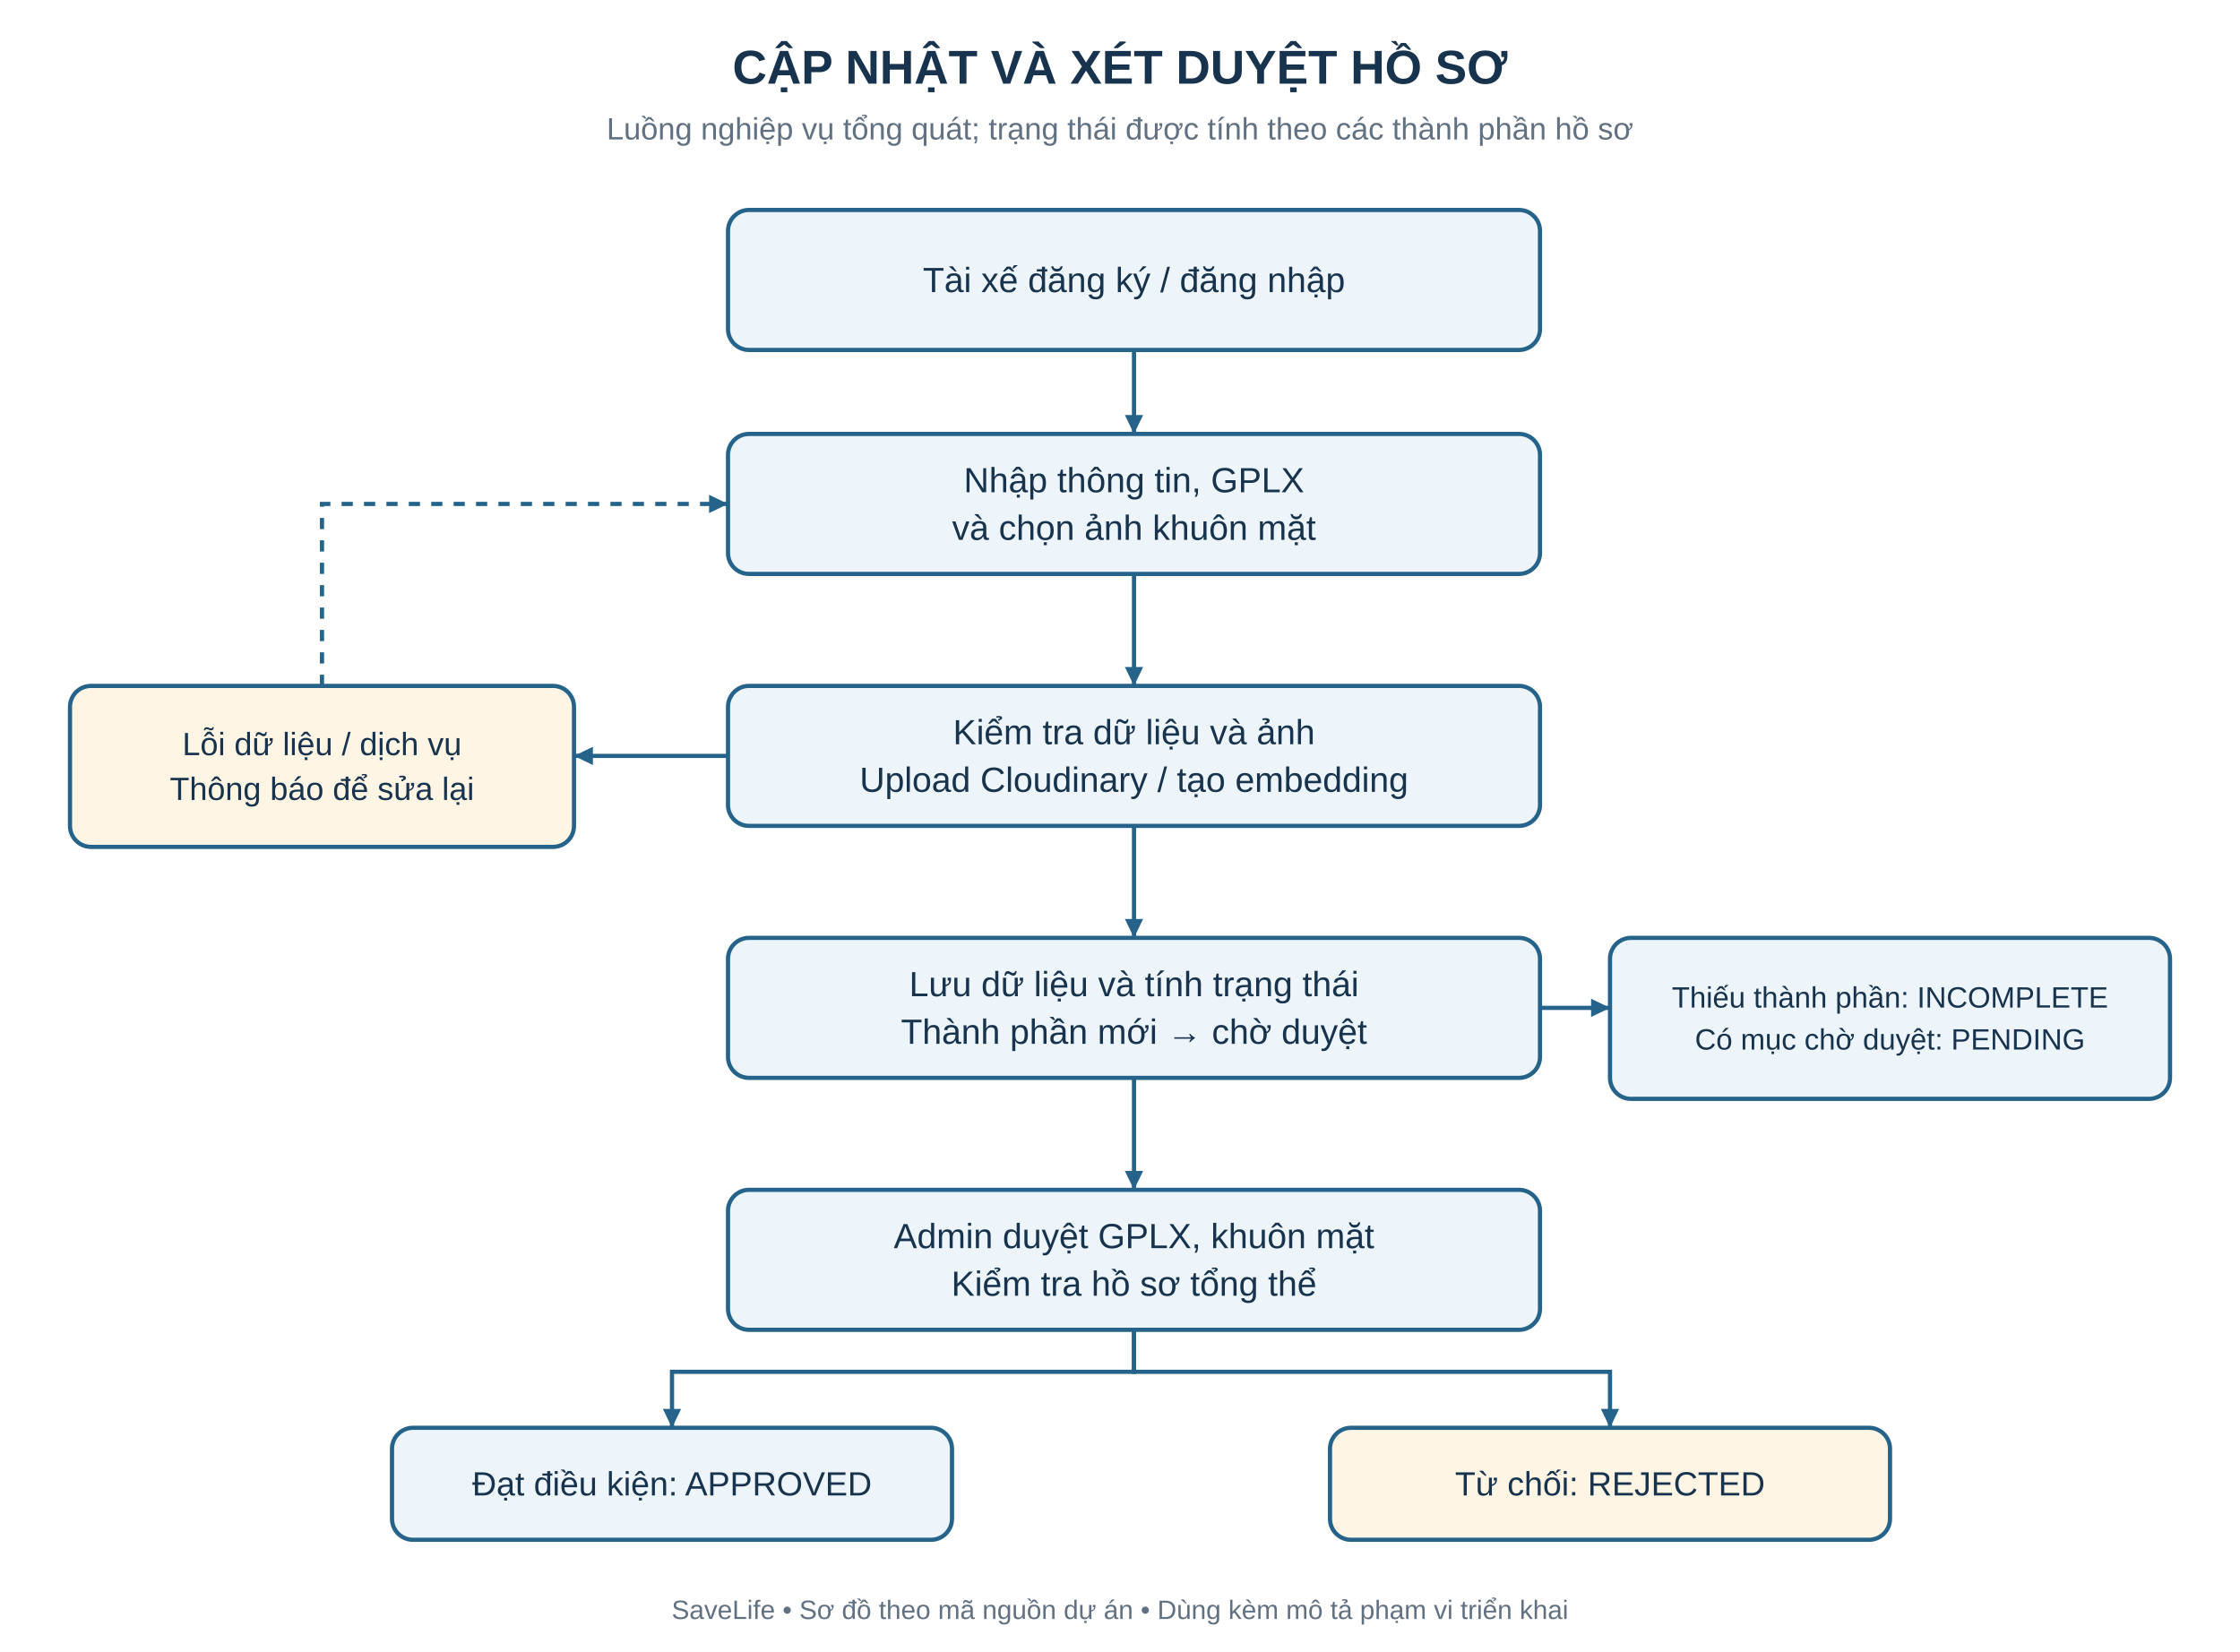
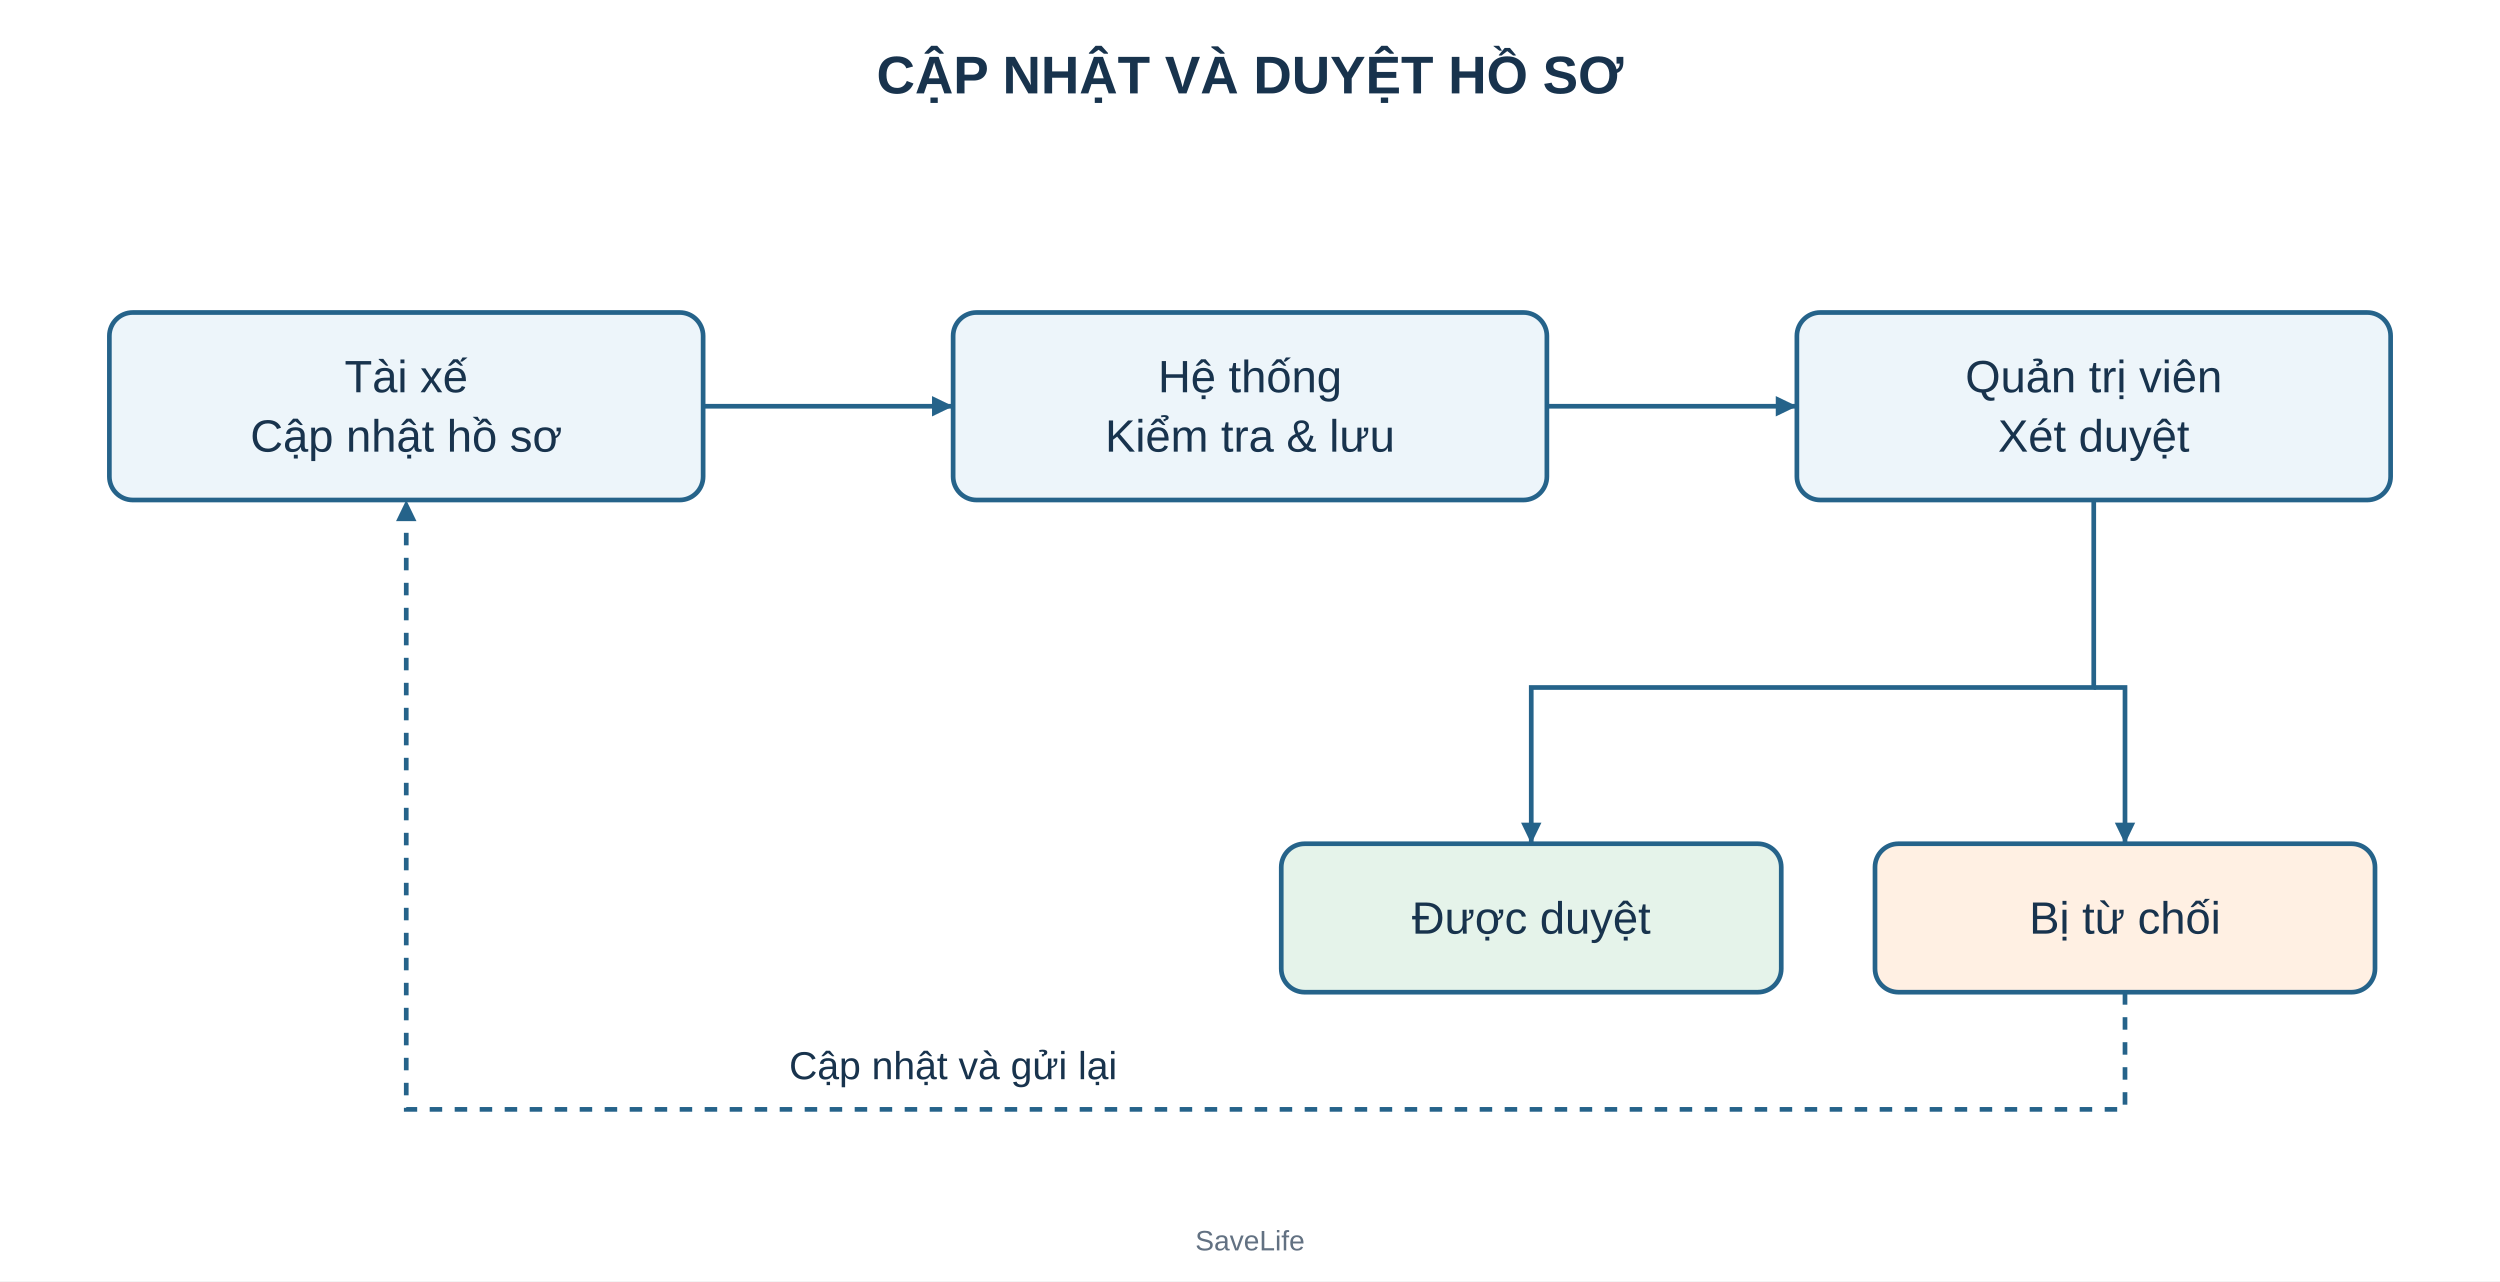
- <svg xmlns="http://www.w3.org/2000/svg" width="1600" height="1180" viewBox="0 0 1600 1180">
+ <svg xmlns="http://www.w3.org/2000/svg" width="1600" height="820" viewBox="0 0 1600 820">
  <rect width="100%" height="100%" fill="white" />
-   <text x="800.0" y="48" text-anchor="middle" dominant-baseline="central" font-family="Arial, sans-serif" font-size="34" font-weight="700" fill="#18334D">CẬP NHẬT VÀ XÉT DUYỆT HỒ SƠ</text>
-   <text x="800.0" y="92" text-anchor="middle" dominant-baseline="central" font-family="Arial, sans-serif" font-size="22" font-weight="400" fill="#627182">Luồng nghiệp vụ tổng quát; trạng thái được tính theo các thành phần hồ sơ</text>
-   <rect x="520" y="150" width="580" height="100" rx="15" fill="#EDF5FA" stroke="#25638A" stroke-width="3" />
-   <text x="810.0" y="200.0" text-anchor="middle" dominant-baseline="central" font-family="Arial, sans-serif" font-size="25" font-weight="400" fill="#18334D">Tài xế đăng ký / đăng nhập</text>
-   <rect x="520" y="310" width="580" height="100" rx="15" fill="#EDF5FA" stroke="#25638A" stroke-width="3" />
-   <text x="810.0" y="343.0" text-anchor="middle" dominant-baseline="central" font-family="Arial, sans-serif" font-size="25" font-weight="400" fill="#18334D">Nhập thông tin, GPLX</text>
-   <text x="810.0" y="377.0" text-anchor="middle" dominant-baseline="central" font-family="Arial, sans-serif" font-size="25" font-weight="400" fill="#18334D">và chọn ảnh khuôn mặt</text>
-   <rect x="520" y="490" width="580" height="100" rx="15" fill="#EDF5FA" stroke="#25638A" stroke-width="3" />
-   <text x="810.0" y="523.0" text-anchor="middle" dominant-baseline="central" font-family="Arial, sans-serif" font-size="25" font-weight="400" fill="#18334D">Kiểm tra dữ liệu và ảnh</text>
-   <text x="810.0" y="557.0" text-anchor="middle" dominant-baseline="central" font-family="Arial, sans-serif" font-size="25" font-weight="400" fill="#18334D">Upload Cloudinary / tạo embedding</text>
-   <rect x="520" y="670" width="580" height="100" rx="15" fill="#EDF5FA" stroke="#25638A" stroke-width="3" />
-   <text x="810.0" y="703.0" text-anchor="middle" dominant-baseline="central" font-family="Arial, sans-serif" font-size="25" font-weight="400" fill="#18334D">Lưu dữ liệu và tính trạng thái</text>
-   <text x="810.0" y="737.0" text-anchor="middle" dominant-baseline="central" font-family="Arial, sans-serif" font-size="25" font-weight="400" fill="#18334D">Thành phần mới → chờ duyệt</text>
-   <rect x="520" y="850" width="580" height="100" rx="15" fill="#EDF5FA" stroke="#25638A" stroke-width="3" />
-   <text x="810.0" y="883.0" text-anchor="middle" dominant-baseline="central" font-family="Arial, sans-serif" font-size="25" font-weight="400" fill="#18334D">Admin duyệt GPLX, khuôn mặt</text>
-   <text x="810.0" y="917.0" text-anchor="middle" dominant-baseline="central" font-family="Arial, sans-serif" font-size="25" font-weight="400" fill="#18334D">Kiểm tra hồ sơ tổng thể</text>
-   <polyline points="810,250 810,310" fill="none" stroke="#25638A" stroke-width="3" />
-   <polygon points="810,310 803.476,296.493 816.524,296.493" fill="#25638A" />
-   <polyline points="810,410 810,490" fill="none" stroke="#25638A" stroke-width="3" />
-   <polygon points="810,490 803.476,476.493 816.524,476.493" fill="#25638A" />
-   <polyline points="810,590 810,670" fill="none" stroke="#25638A" stroke-width="3" />
-   <polygon points="810,670 803.476,656.493 816.524,656.493" fill="#25638A" />
-   <polyline points="810,770 810,850" fill="none" stroke="#25638A" stroke-width="3" />
-   <polygon points="810,850 803.476,836.493 816.524,836.493" fill="#25638A" />
-   <rect x="50" y="490" width="360" height="115" rx="15" fill="#FFF5E5" stroke="#25638A" stroke-width="3" />
-   <text x="230.0" y="531.5" text-anchor="middle" dominant-baseline="central" font-family="Arial, sans-serif" font-size="23" font-weight="400" fill="#18334D">Lỗi dữ liệu / dịch vụ</text>
-   <text x="230.0" y="563.5" text-anchor="middle" dominant-baseline="central" font-family="Arial, sans-serif" font-size="23" font-weight="400" fill="#18334D">Thông báo để sửa lại</text>
-   <polyline points="520,540 410,540" fill="none" stroke="#25638A" stroke-width="3" />
-   <polygon points="410,540 423.507,533.476 423.507,546.524" fill="#25638A" />
-   <polyline points="230,490 230,360 520,360" fill="none" stroke="#25638A" stroke-width="3" stroke-dasharray="8 8" />
-   <polygon points="520,360 506.493,366.524 506.493,353.476" fill="#25638A" />
-   <rect x="1150" y="670" width="400" height="115" rx="15" fill="#EDF5FA" stroke="#25638A" stroke-width="3" />
-   <text x="1350.0" y="712.5" text-anchor="middle" dominant-baseline="central" font-family="Arial, sans-serif" font-size="21" font-weight="400" fill="#18334D">Thiếu thành phần: INCOMPLETE</text>
-   <text x="1350.0" y="742.5" text-anchor="middle" dominant-baseline="central" font-family="Arial, sans-serif" font-size="21" font-weight="400" fill="#18334D">Có mục chờ duyệt: PENDING</text>
-   <polyline points="1100,720 1150,720" fill="none" stroke="#25638A" stroke-width="3" />
-   <polygon points="1150,720 1136.493,726.524 1136.493,713.476" fill="#25638A" />
-   <rect x="280" y="1020" width="400" height="80" rx="15" fill="#EDF5FA" stroke="#25638A" stroke-width="3" />
-   <text x="480.0" y="1060.0" text-anchor="middle" dominant-baseline="central" font-family="Arial, sans-serif" font-size="24" font-weight="400" fill="#18334D">Đạt điều kiện: APPROVED</text>
-   <rect x="950" y="1020" width="400" height="80" rx="15" fill="#FFF5E5" stroke="#25638A" stroke-width="3" />
-   <text x="1150.0" y="1060.0" text-anchor="middle" dominant-baseline="central" font-family="Arial, sans-serif" font-size="24" font-weight="400" fill="#18334D">Từ chối: REJECTED</text>
-   <polyline points="810,950 810,980 480,980 480,1020" fill="none" stroke="#25638A" stroke-width="3" />
-   <polygon points="480,1020 473.476,1006.493 486.524,1006.493" fill="#25638A" />
-   <polyline points="810,950 810,980 1150,980 1150,1020" fill="none" stroke="#25638A" stroke-width="3" />
-   <polygon points="1150,1020 1143.476,1006.493 1156.524,1006.493" fill="#25638A" />
-   <text x="800.0" y="1150" text-anchor="middle" dominant-baseline="central" font-family="Arial, sans-serif" font-size="19" font-weight="400" fill="#627182">SaveLife • Sơ đồ theo mã nguồn dự án • Dùng kèm mô tả phạm vi triển khai</text>
+   <text x="800.0" y="48" text-anchor="middle" dominant-baseline="central" font-family="Arial, sans-serif" font-size="34" font-weight="700" fill="#18334D">CẬP NHẬT VÀ DUYỆT HỒ SƠ</text>
+   <rect x="70" y="200" width="380" height="120" rx="15" fill="#EDF5FA" stroke="#25638A" stroke-width="3" />
+   <text x="260.0" y="241.0" text-anchor="middle" dominant-baseline="central" font-family="Arial, sans-serif" font-size="29" font-weight="400" fill="#18334D">Tài xế</text>
+   <text x="260.0" y="279.0" text-anchor="middle" dominant-baseline="central" font-family="Arial, sans-serif" font-size="29" font-weight="400" fill="#18334D">Cập nhật hồ sơ</text>
+   <rect x="610" y="200" width="380" height="120" rx="15" fill="#EDF5FA" stroke="#25638A" stroke-width="3" />
+   <text x="800.0" y="241.0" text-anchor="middle" dominant-baseline="central" font-family="Arial, sans-serif" font-size="29" font-weight="400" fill="#18334D">Hệ thống</text>
+   <text x="800.0" y="279.0" text-anchor="middle" dominant-baseline="central" font-family="Arial, sans-serif" font-size="29" font-weight="400" fill="#18334D">Kiểm tra &amp; lưu</text>
+   <rect x="1150" y="200" width="380" height="120" rx="15" fill="#EDF5FA" stroke="#25638A" stroke-width="3" />
+   <text x="1340.0" y="241.0" text-anchor="middle" dominant-baseline="central" font-family="Arial, sans-serif" font-size="29" font-weight="400" fill="#18334D">Quản trị viên</text>
+   <text x="1340.0" y="279.0" text-anchor="middle" dominant-baseline="central" font-family="Arial, sans-serif" font-size="29" font-weight="400" fill="#18334D">Xét duyệt</text>
+   <polyline points="450,260 610,260" fill="none" stroke="#25638A" stroke-width="3" />
+   <polygon points="610,260 596.493,266.524 596.493,253.476" fill="#25638A" />
+   <polyline points="990,260 1150,260" fill="none" stroke="#25638A" stroke-width="3" />
+   <polygon points="1150,260 1136.493,266.524 1136.493,253.476" fill="#25638A" />
+   <rect x="820" y="540" width="320" height="95" rx="15" fill="#E5F3EA" stroke="#25638A" stroke-width="3" />
+   <text x="980.0" y="587.5" text-anchor="middle" dominant-baseline="central" font-family="Arial, sans-serif" font-size="29" font-weight="400" fill="#18334D">Được duyệt</text>
+   <rect x="1200" y="540" width="320" height="95" rx="15" fill="#FFF0E3" stroke="#25638A" stroke-width="3" />
+   <text x="1360.0" y="587.5" text-anchor="middle" dominant-baseline="central" font-family="Arial, sans-serif" font-size="29" font-weight="400" fill="#18334D">Bị từ chối</text>
+   <polyline points="1340,320 1340,440 980,440 980,540" fill="none" stroke="#25638A" stroke-width="3" />
+   <polygon points="980,540 973.476,526.493 986.524,526.493" fill="#25638A" />
+   <polyline points="1340,440 1360,440 1360,540" fill="none" stroke="#25638A" stroke-width="3" />
+   <polygon points="1360,540 1353.476,526.493 1366.524,526.493" fill="#25638A" />
+   <polyline points="1360,635 1360,710 260,710 260,320" fill="none" stroke="#25638A" stroke-width="3" stroke-dasharray="8 8" />
+   <polygon points="260,320 266.524,333.507 253.476,333.507" fill="#25638A" />
+   <text x="610" y="682" text-anchor="middle" dominant-baseline="central" font-family="Arial, sans-serif" font-size="25" font-weight="400" fill="#18334D">Cập nhật và gửi lại</text>
+   <text x="800.0" y="794" text-anchor="middle" dominant-baseline="central" font-family="Arial, sans-serif" font-size="18" font-weight="400" fill="#627182">SaveLife</text>
</svg>
